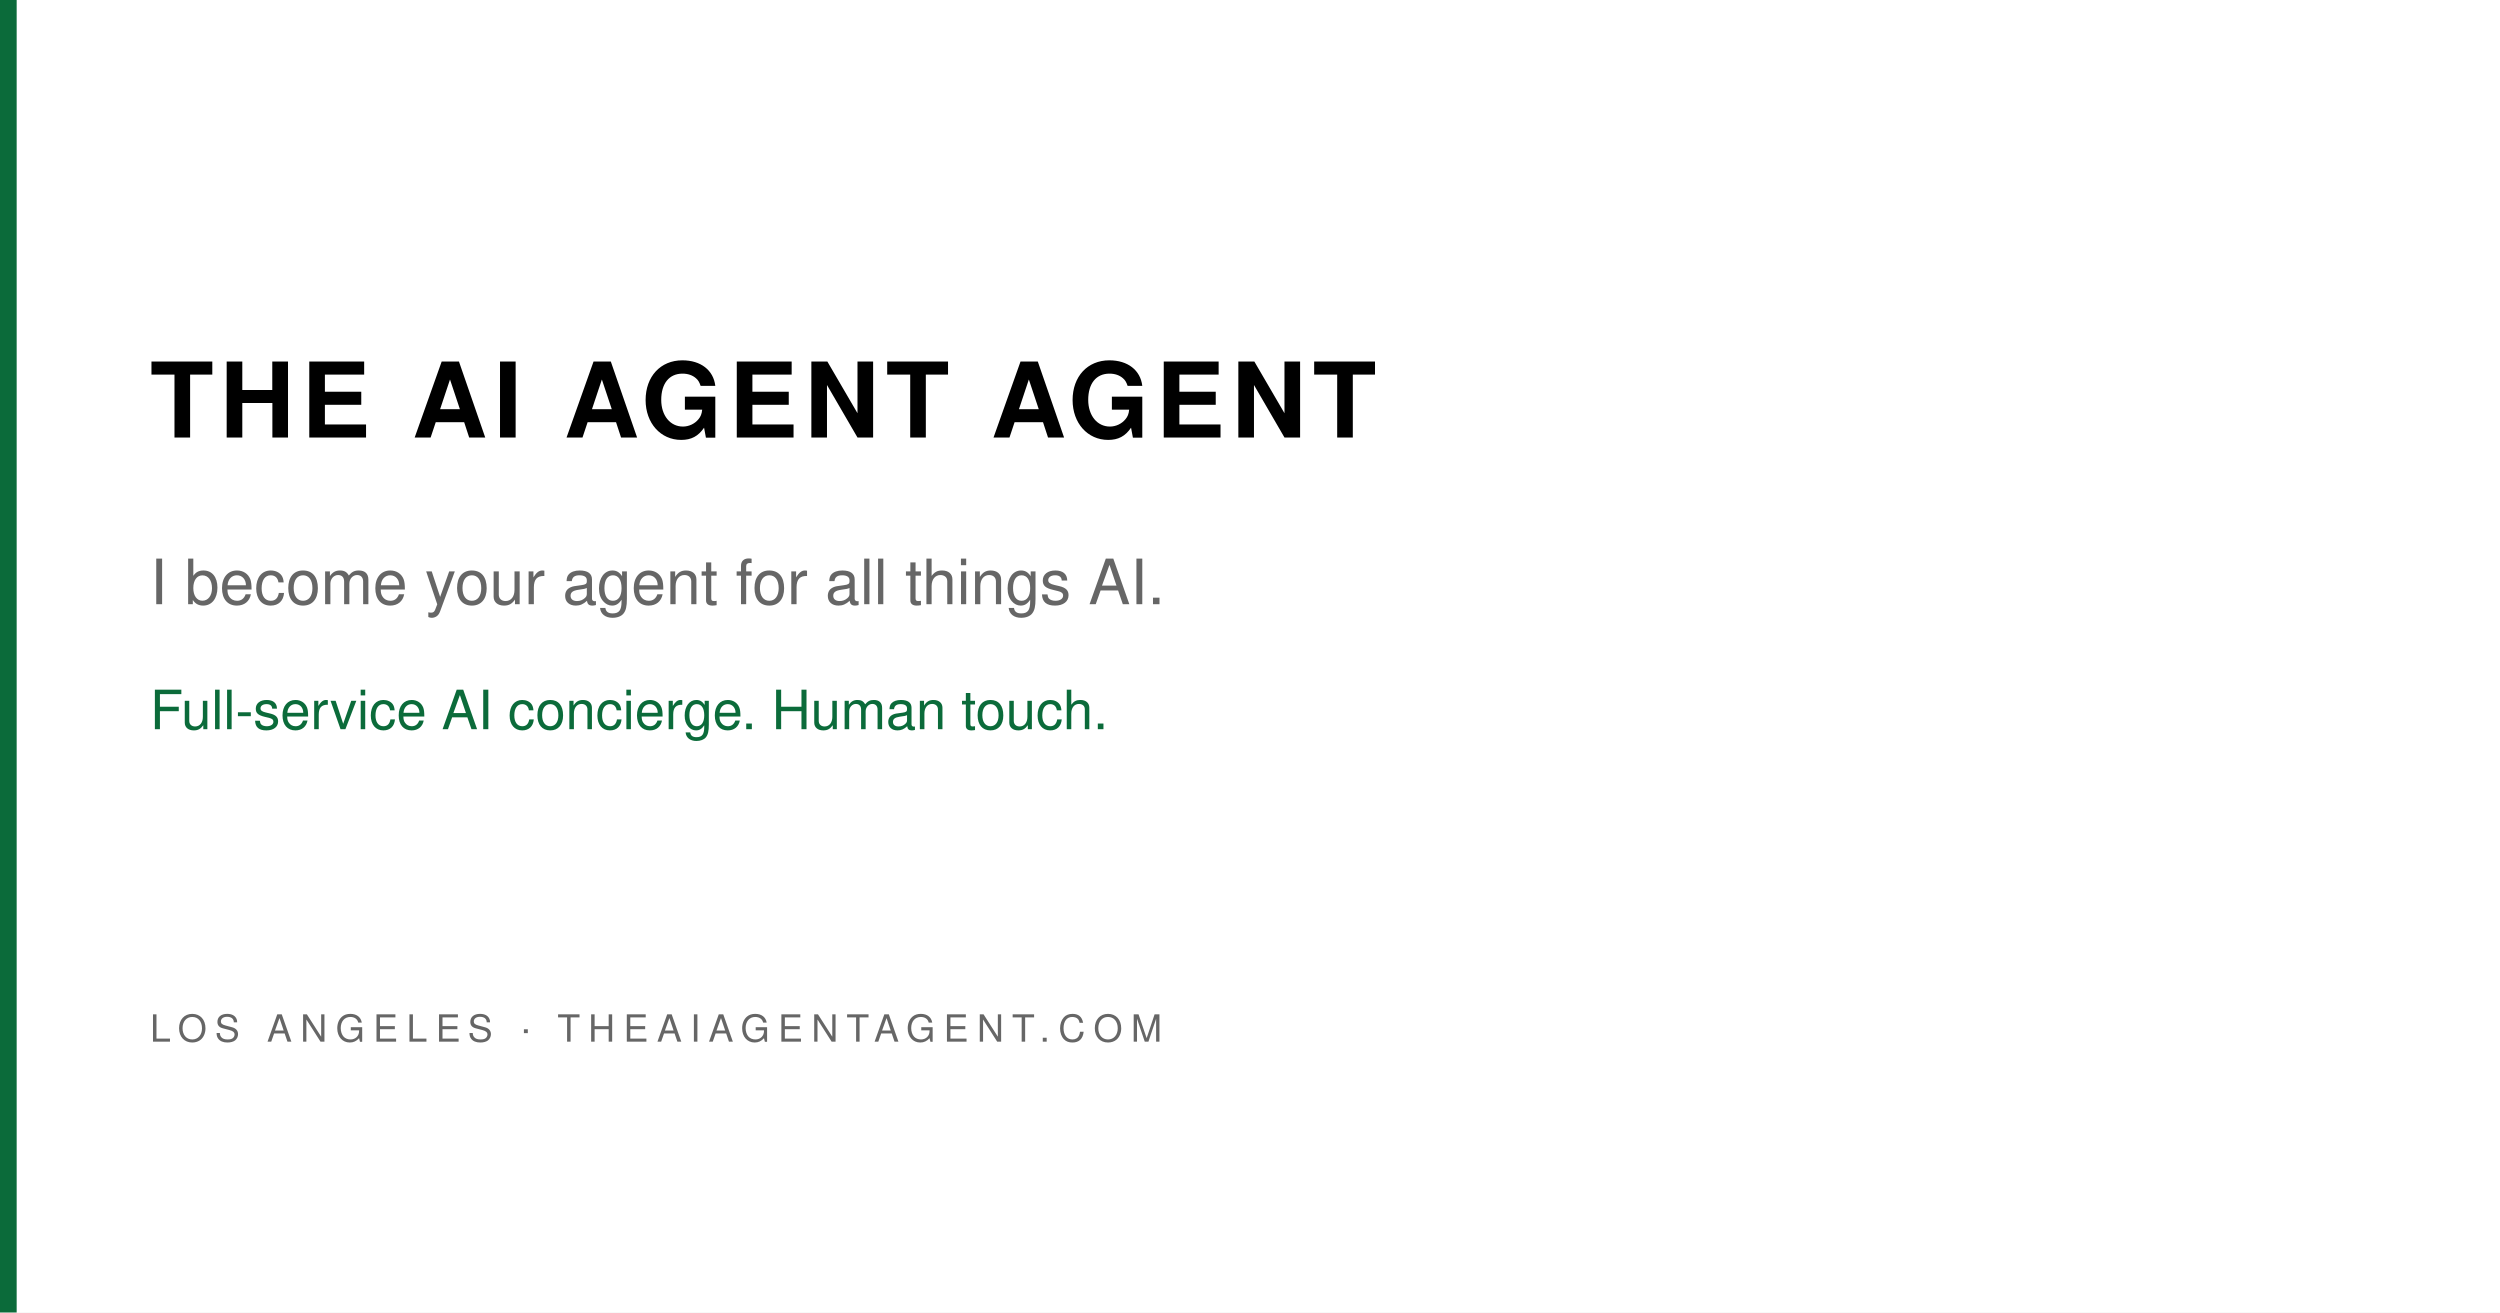
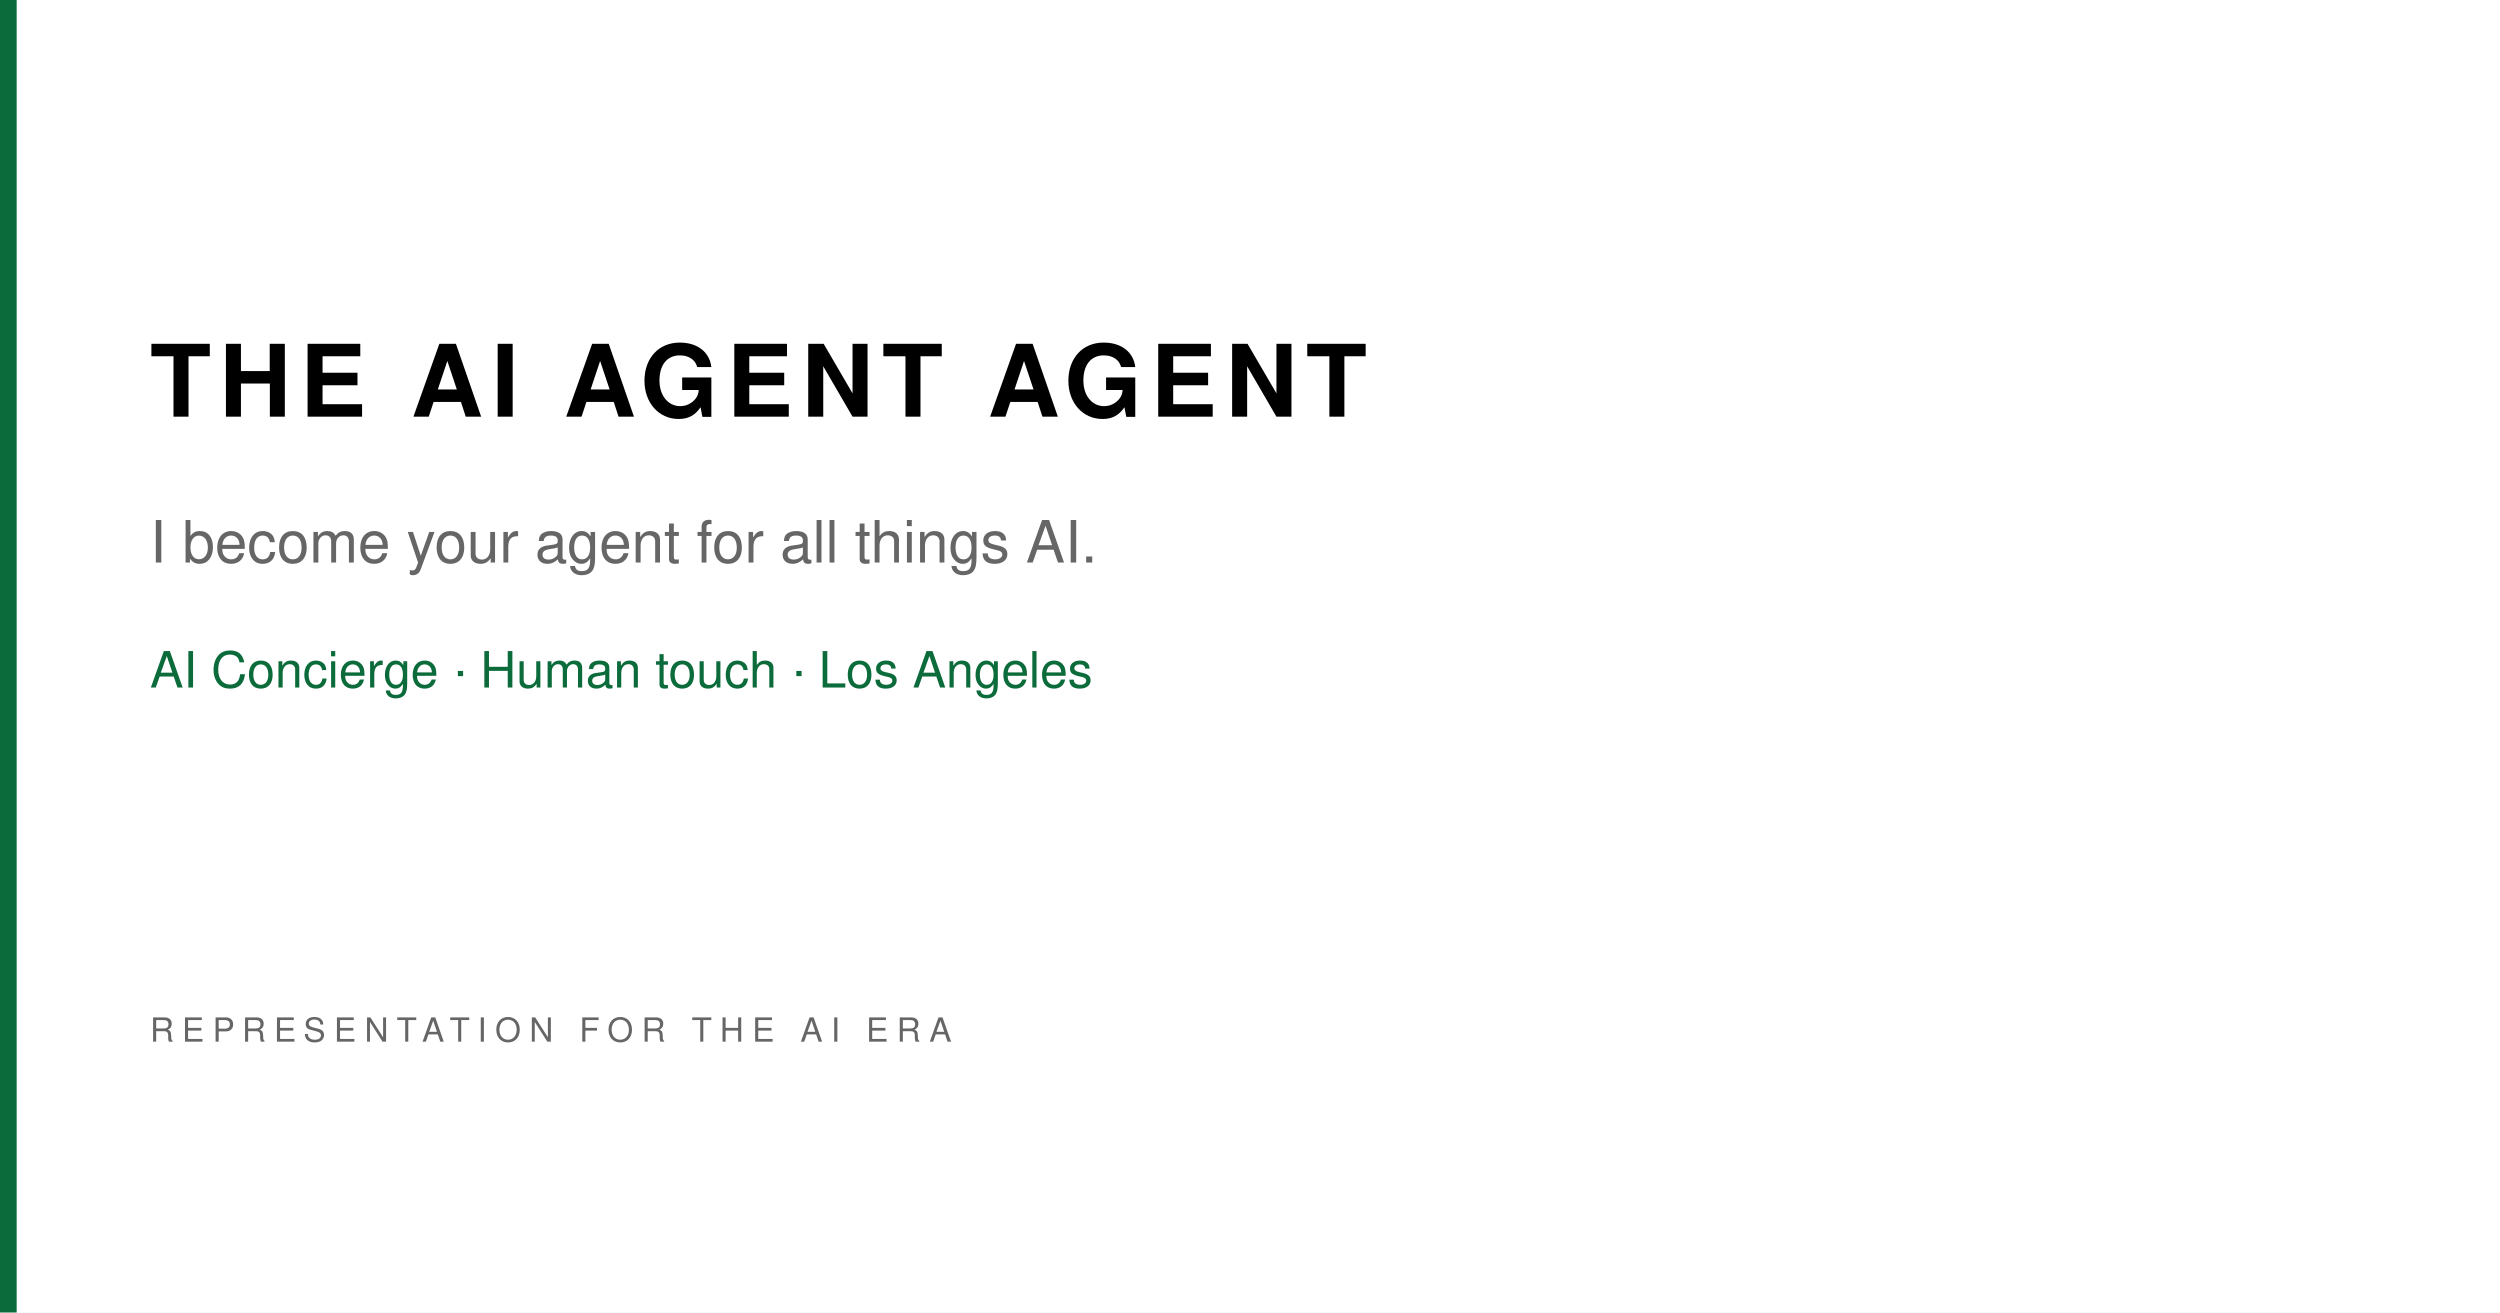
<svg xmlns="http://www.w3.org/2000/svg" viewBox="0 0 1200 630" role="img" aria-label="The AI Agent Agent">
  <rect width="1200" height="630" fill="#FFFFFF" />
  <rect x="0" y="0" width="8" height="630" fill="#0B6B3A" />
-   <text x="72" y="210" font-family="Helvetica Neue, Helvetica, Arial, sans-serif" font-size="50" font-weight="600" letter-spacing="3" fill="#000000">THE AI AGENT AGENT</text>
-   <text x="72" y="290" font-family="Helvetica Neue, Helvetica, Arial, sans-serif" font-size="30" fill="#666666">I become your agent for all things AI.</text>
-   <text x="72" y="350" font-family="Helvetica Neue, Helvetica, Arial, sans-serif" font-size="26" fill="#0B6B3A">Full-service AI concierge. Human touch.</text>
-   <text x="72" y="500" font-family="Helvetica Neue, Helvetica, Arial, sans-serif" font-size="18" letter-spacing="4" fill="#666666">LOS ANGELES · THEAIAGENTAGENT.COM</text>
+   <text x="72" y="200" font-family="Helvetica Neue, Helvetica, Arial, sans-serif" font-size="48" font-weight="600" letter-spacing="4" fill="#000000">THE AI AGENT AGENT</text>
+   <text x="72" y="270" font-family="Helvetica Neue, Helvetica, Arial, sans-serif" font-size="28" fill="#666666">I become your agent for all things AI.</text>
+   <text x="72" y="330" font-family="Helvetica Neue, Helvetica, Arial, sans-serif" font-size="24" fill="#0B6B3A">AI Concierge · Human touch · Los Angeles</text>
+   <text x="72" y="500" font-family="Helvetica Neue, Helvetica, Arial, sans-serif" font-size="16" letter-spacing="4" fill="#666666">REPRESENTATION FOR THE AI ERA</text>
</svg>
